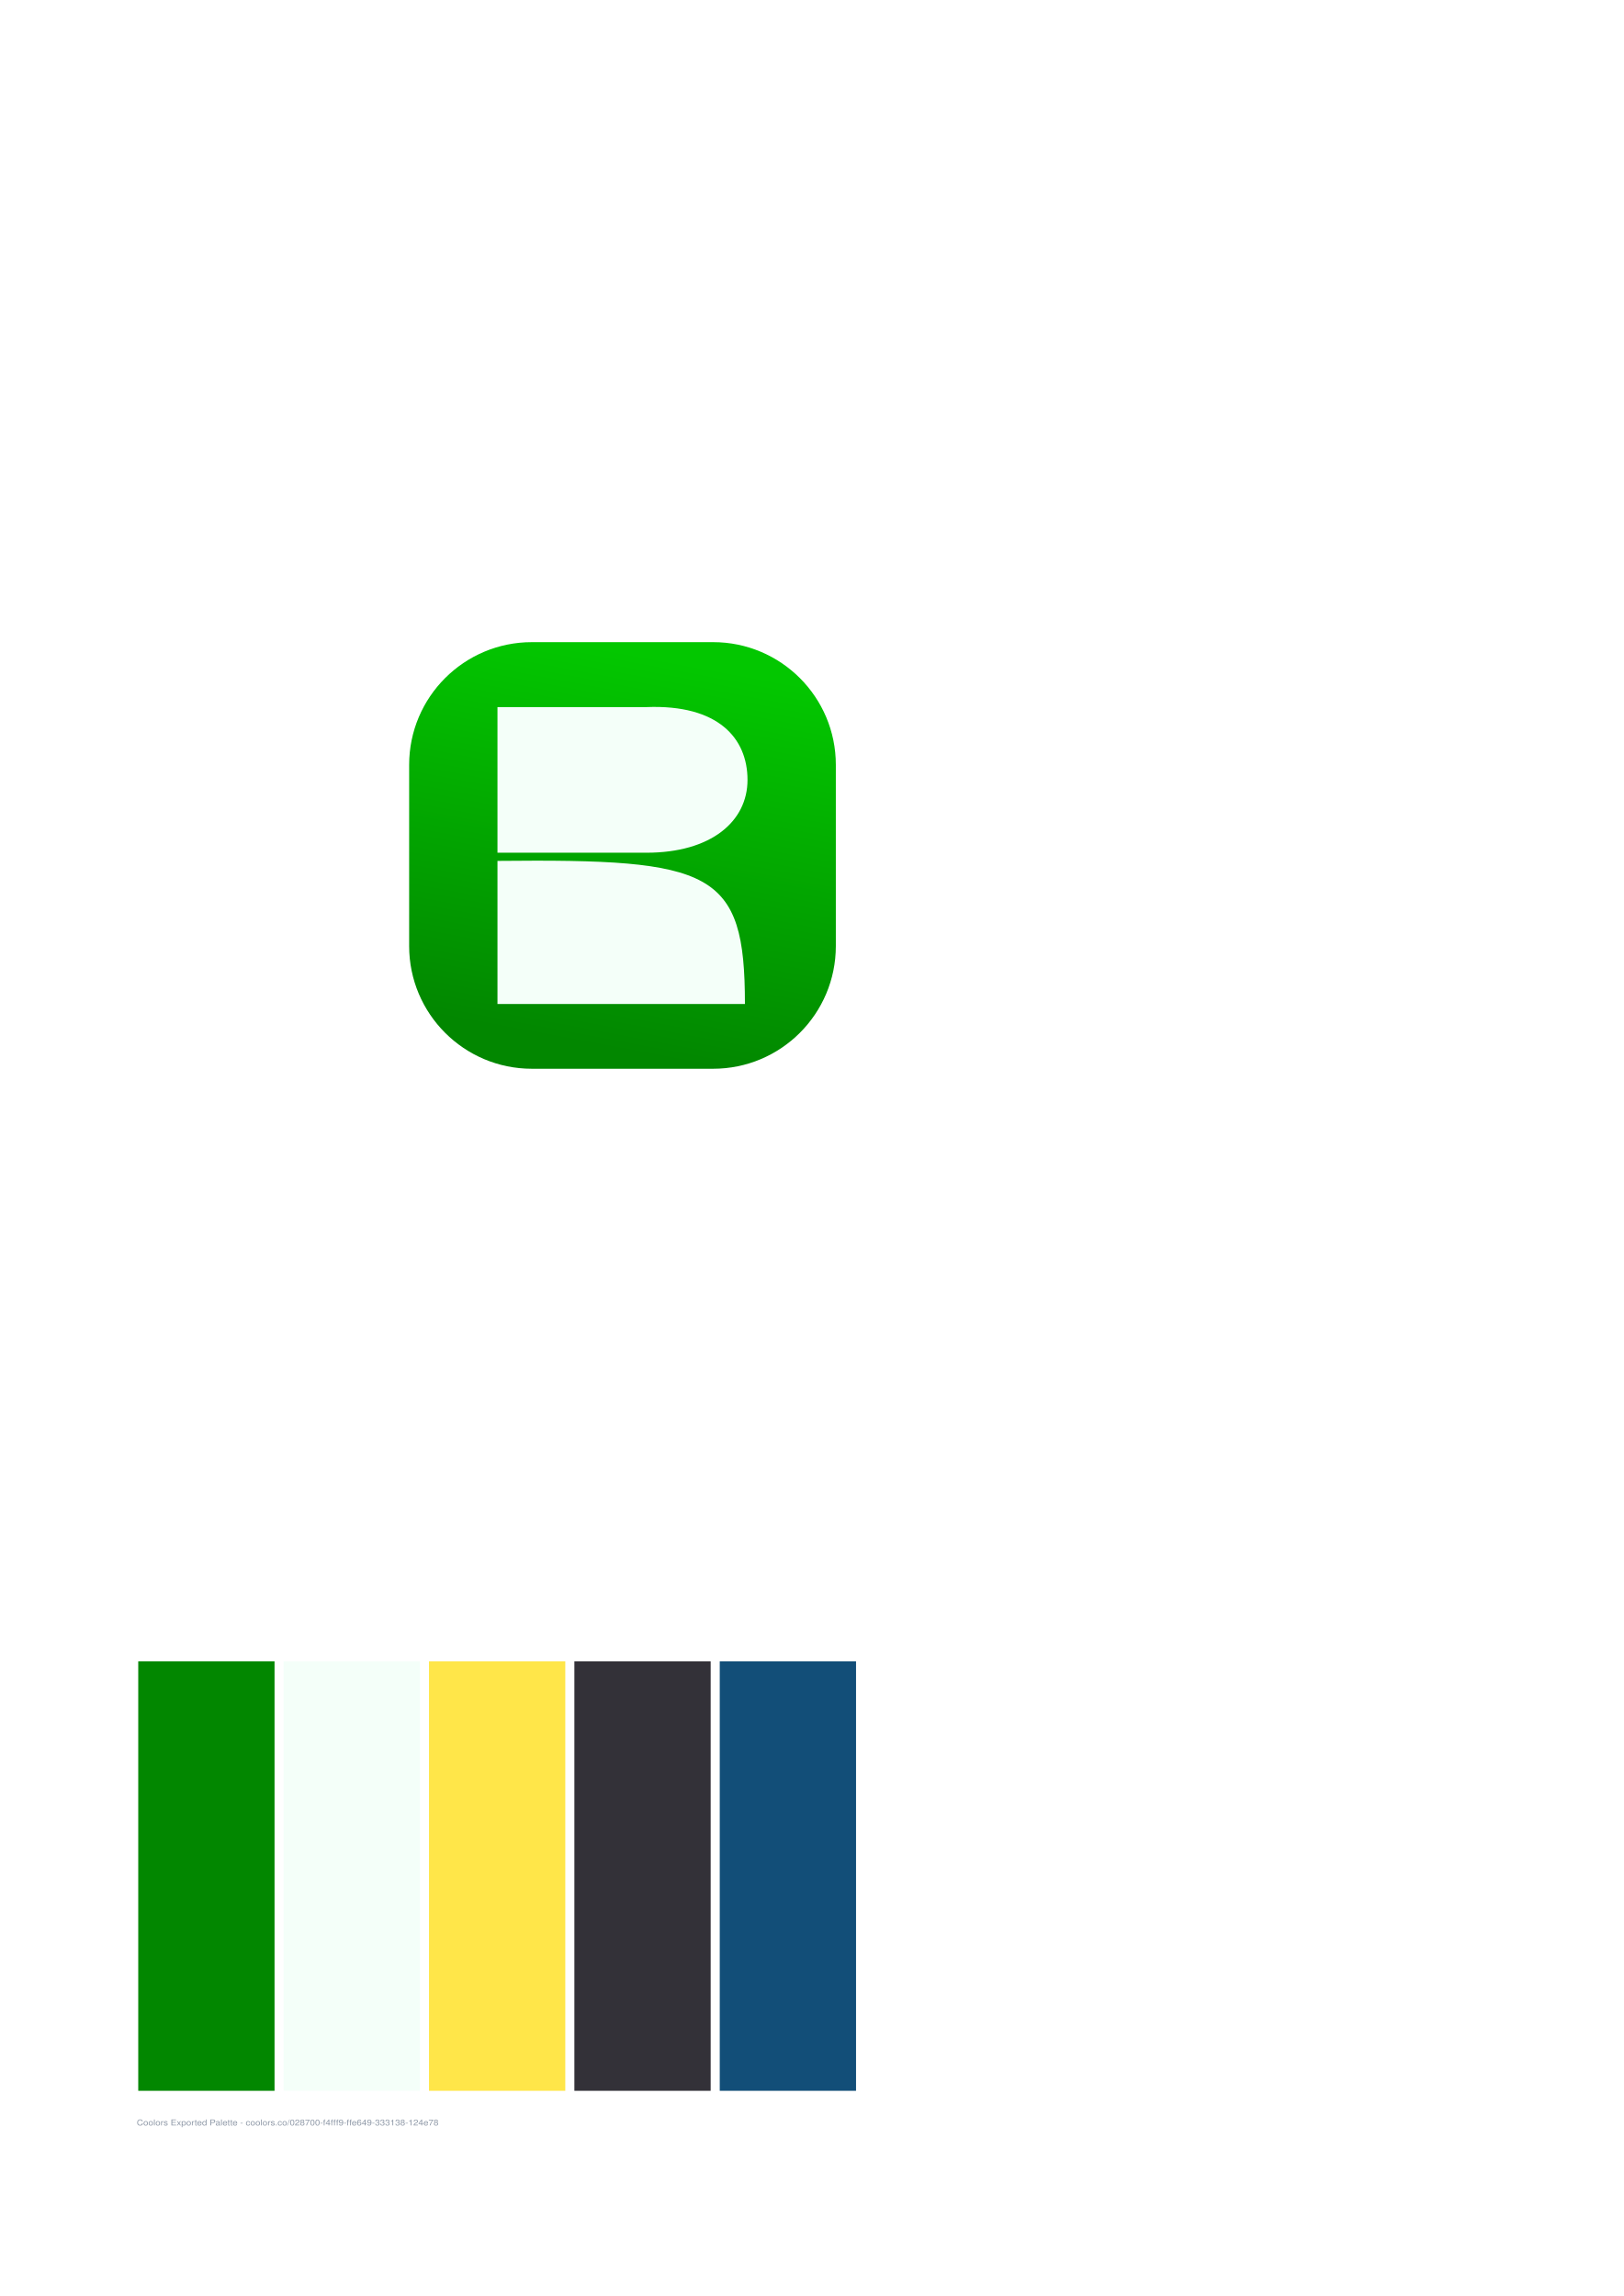
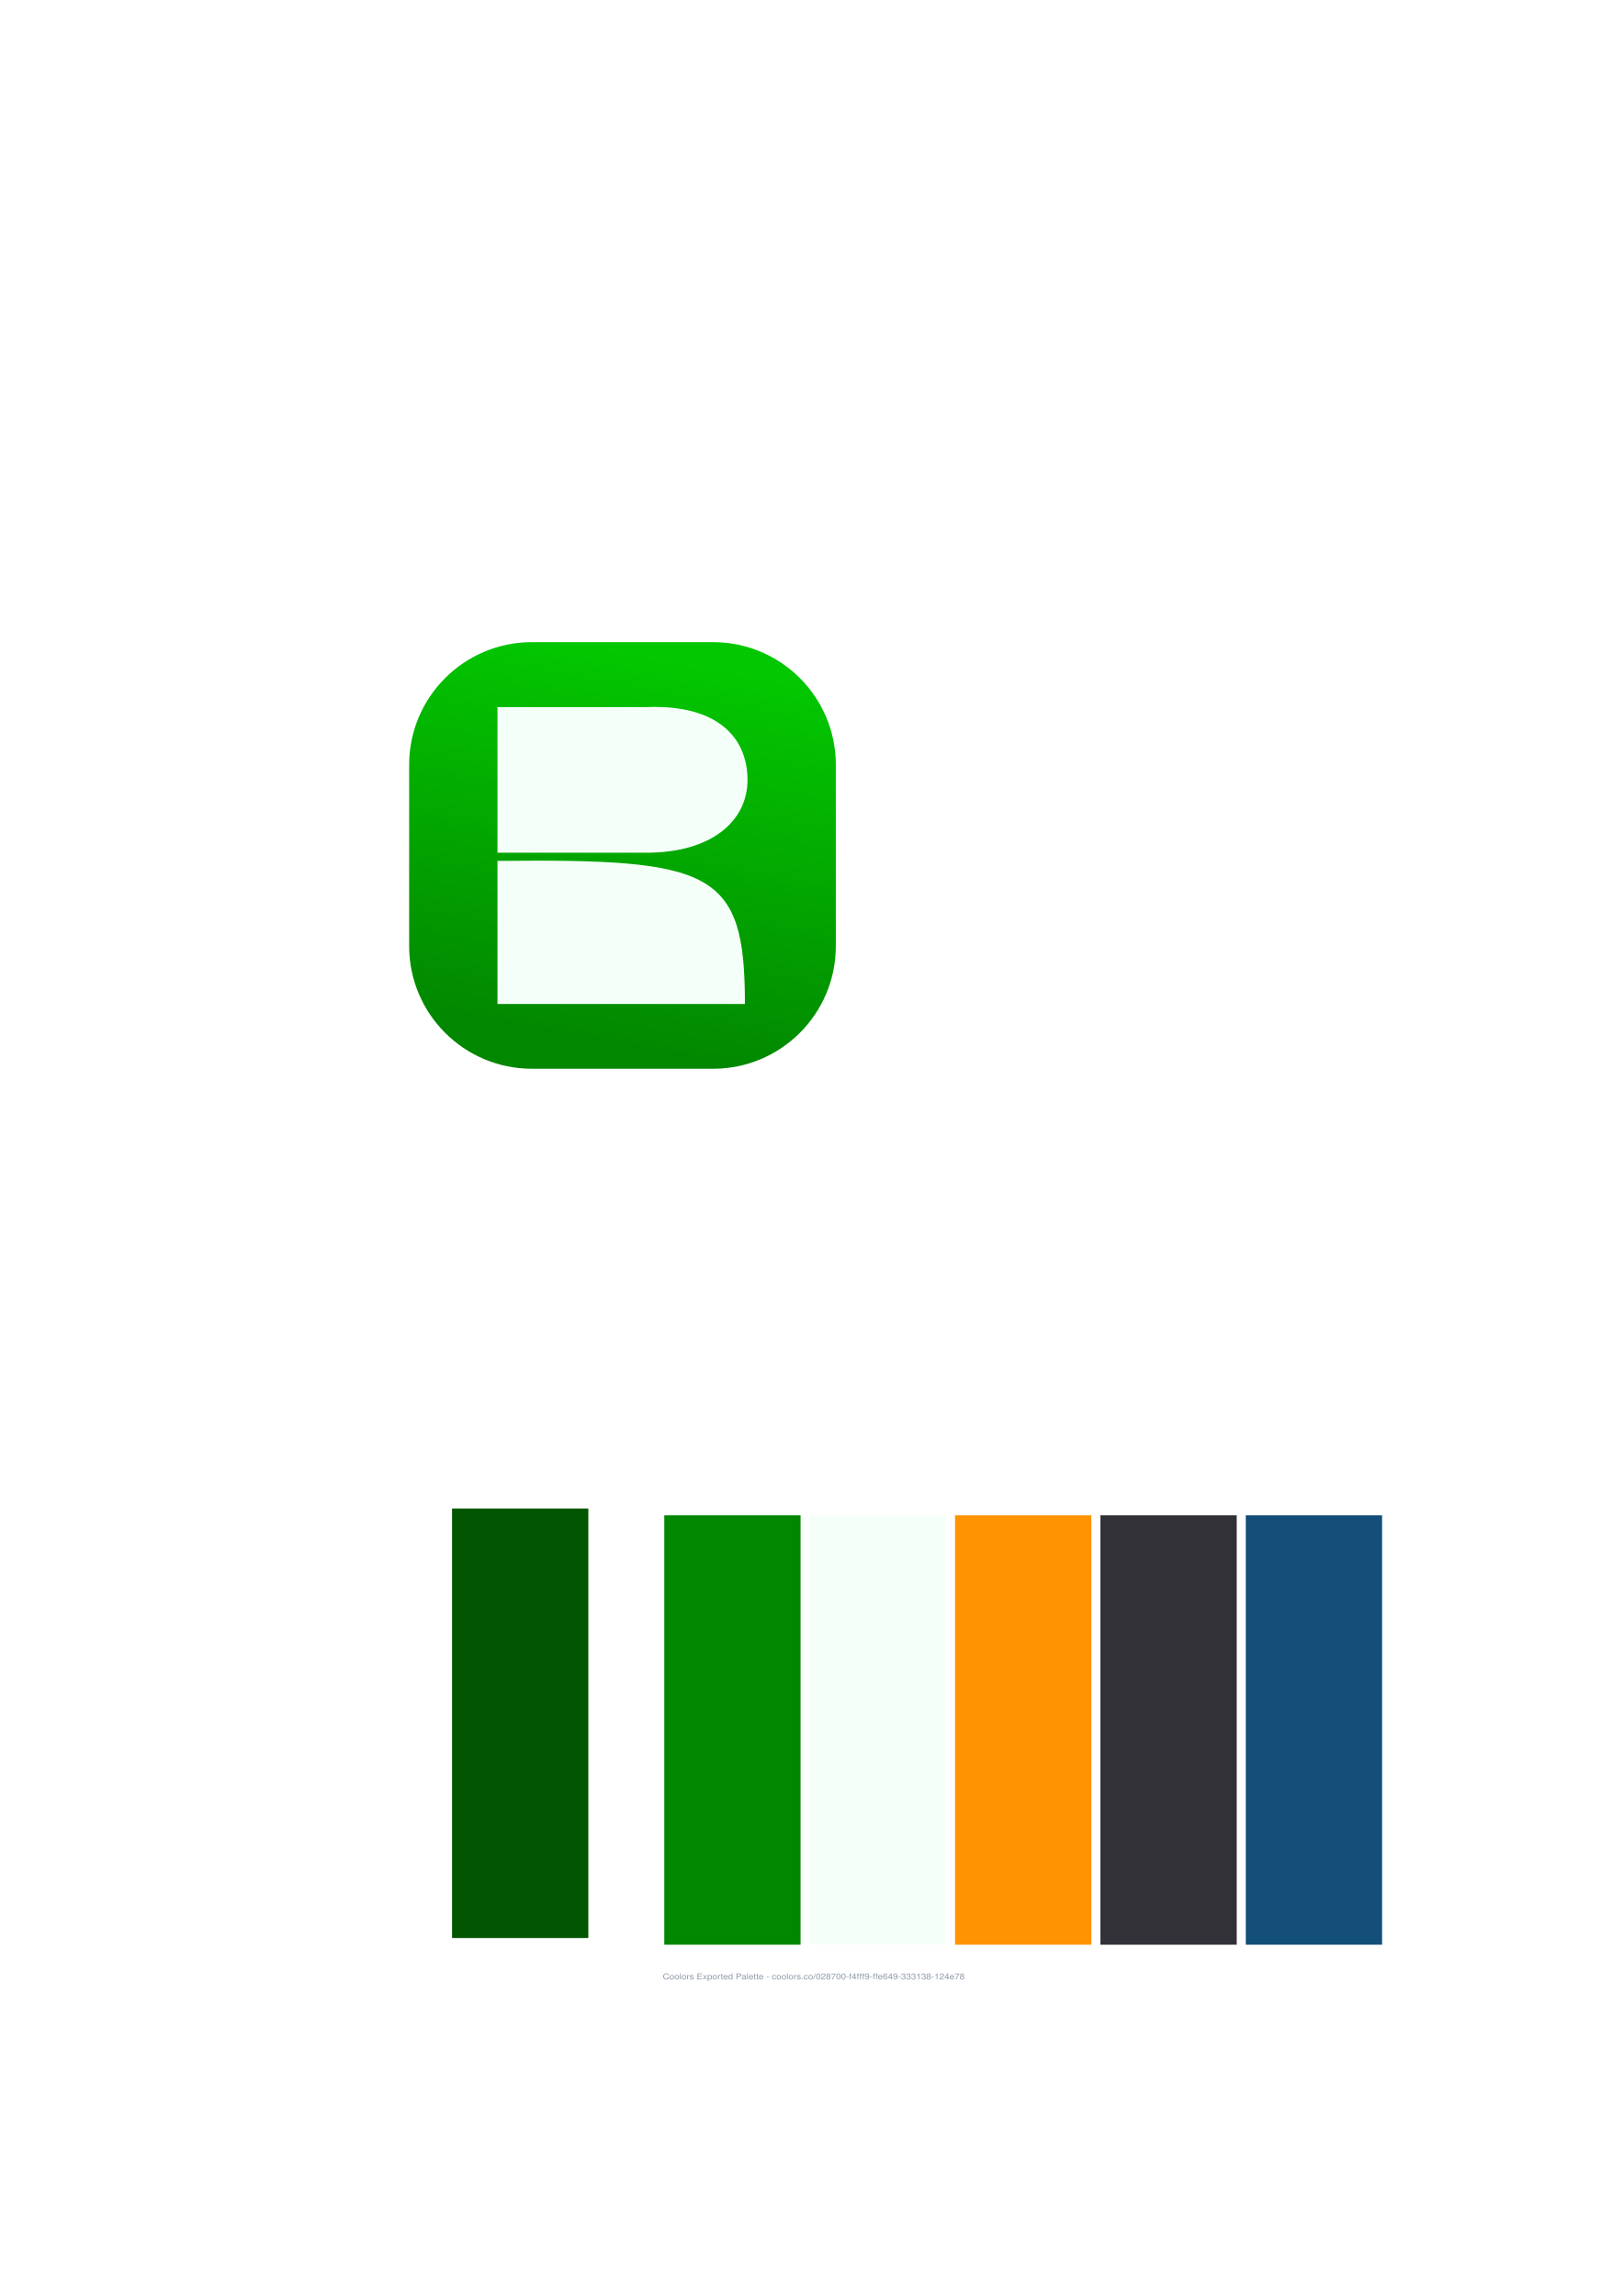
<svg xmlns="http://www.w3.org/2000/svg" xmlns:xlink="http://www.w3.org/1999/xlink" width="210mm" height="297mm" viewBox="0 0 210 297" version="1.1" id="svg8">
  <defs id="defs2">
    <linearGradient id="linearGradient869">
      <stop style="stop-color:#028700;stop-opacity:1" offset="0" id="stop865" />
      <stop style="stop-color:#03c700;stop-opacity:1" offset="1" id="stop867" />
    </linearGradient>
    <linearGradient xlink:href="#linearGradient869" id="linearGradient873" gradientUnits="userSpaceOnUse" x1="79.914" y1="135.836" x2="89.268" y2="85.857" />
  </defs>
  <g id="layer1">
    <g id="g861" transform="matrix(0.09792737,0,0,0.08803971,13.37536,211.0304)">
-       <rect id="rect836" height="631" width="180" y="44" x="46" style="fill:#028700" />
-       <rect id="rect838" height="631" width="180" y="44" x="238" style="fill:#f4fff9" />
-       <rect id="rect840" height="631" width="180" y="44" x="430" style="fill:#ffe649" />
-       <rect id="rect842" height="631" width="180" y="44" x="622" style="fill:#333138" />
-       <rect id="rect844" height="631" width="180" y="44" x="814" style="fill:#124e78" />
-       <text id="text846" font-size="12" transform="translate(44,725.8984)" style="font-size:12px;font-family:Helvetica;fill:#8e98a7">Coolors Exported Palette - coolors.co/028700-f4fff9-ffe649-333138-124e78</text>
+       <rect id="rect836" height="631" width="180" y="-170.662" x="740.757" style="fill:#028700" />
+       <rect id="rect838" height="631" width="180" y="-170.662" x="932.757" style="fill:#f4fff9" />
+       <rect id="rect840" height="631" width="180" y="-170.662" x="1124.757" style="fill:#ff9302;fill-opacity:1" />
+       <rect id="rect842" height="631" width="180" y="-170.662" x="1316.757" style="fill:#333138" />
+       <rect id="rect844" height="631" width="180" y="-170.662" x="1508.757" style="fill:#124e78" />
+       <text id="text846" font-size="12" style="font-size:12px;font-family:Helvetica;fill:#8e98a7" x="738.757" y="511.236">Coolors Exported Palette - coolors.co/028700-f4fff9-ffe649-333138-124e78</text>
+       <rect id="rect836-0" height="631" width="180" y="-180.49" x="460.453" style="fill:#015500;fill-opacity:1;stroke-width:1" />
    </g>
    <g id="g905">
      <rect ry="15.875" y="83.065" x="52.917" height="55.185" width="55.185" id="rect815" style="opacity:1;fill:url(#linearGradient873);fill-opacity:1;stroke:none;stroke-width:1;stroke-linecap:butt;stroke-linejoin:miter;stroke-miterlimit:4;stroke-dasharray:none;stroke-dashoffset:0;stroke-opacity:1" />
      <g transform="translate(-0.874641,-0.5428033)" id="g899">
        <path style="opacity:1;fill:#f4fff9;fill-opacity:1;stroke:none;stroke-width:1.122;stroke-linecap:butt;stroke-linejoin:miter;stroke-miterlimit:4;stroke-dasharray:none;stroke-dashoffset:0;stroke-opacity:1" d="m 65.214,92.009 h 19.27 c 9.305,-0.365 13.069,4.049 13.069,9.419 -10e-7,5.37 -4.71,9.419 -13.069,9.419 H 65.214 Z" id="rect875" />
        <path style="opacity:1;fill:#f4fff9;fill-opacity:1;stroke:none;stroke-width:1;stroke-linecap:butt;stroke-linejoin:miter;stroke-miterlimit:4;stroke-dasharray:none;stroke-dashoffset:0;stroke-opacity:1" d="m 65.214,111.905 c 27.863,-0.289 32.006,1.257 32.006,18.508 H 65.214 Z" id="rect894" />
      </g>
    </g>
  </g>
</svg>
